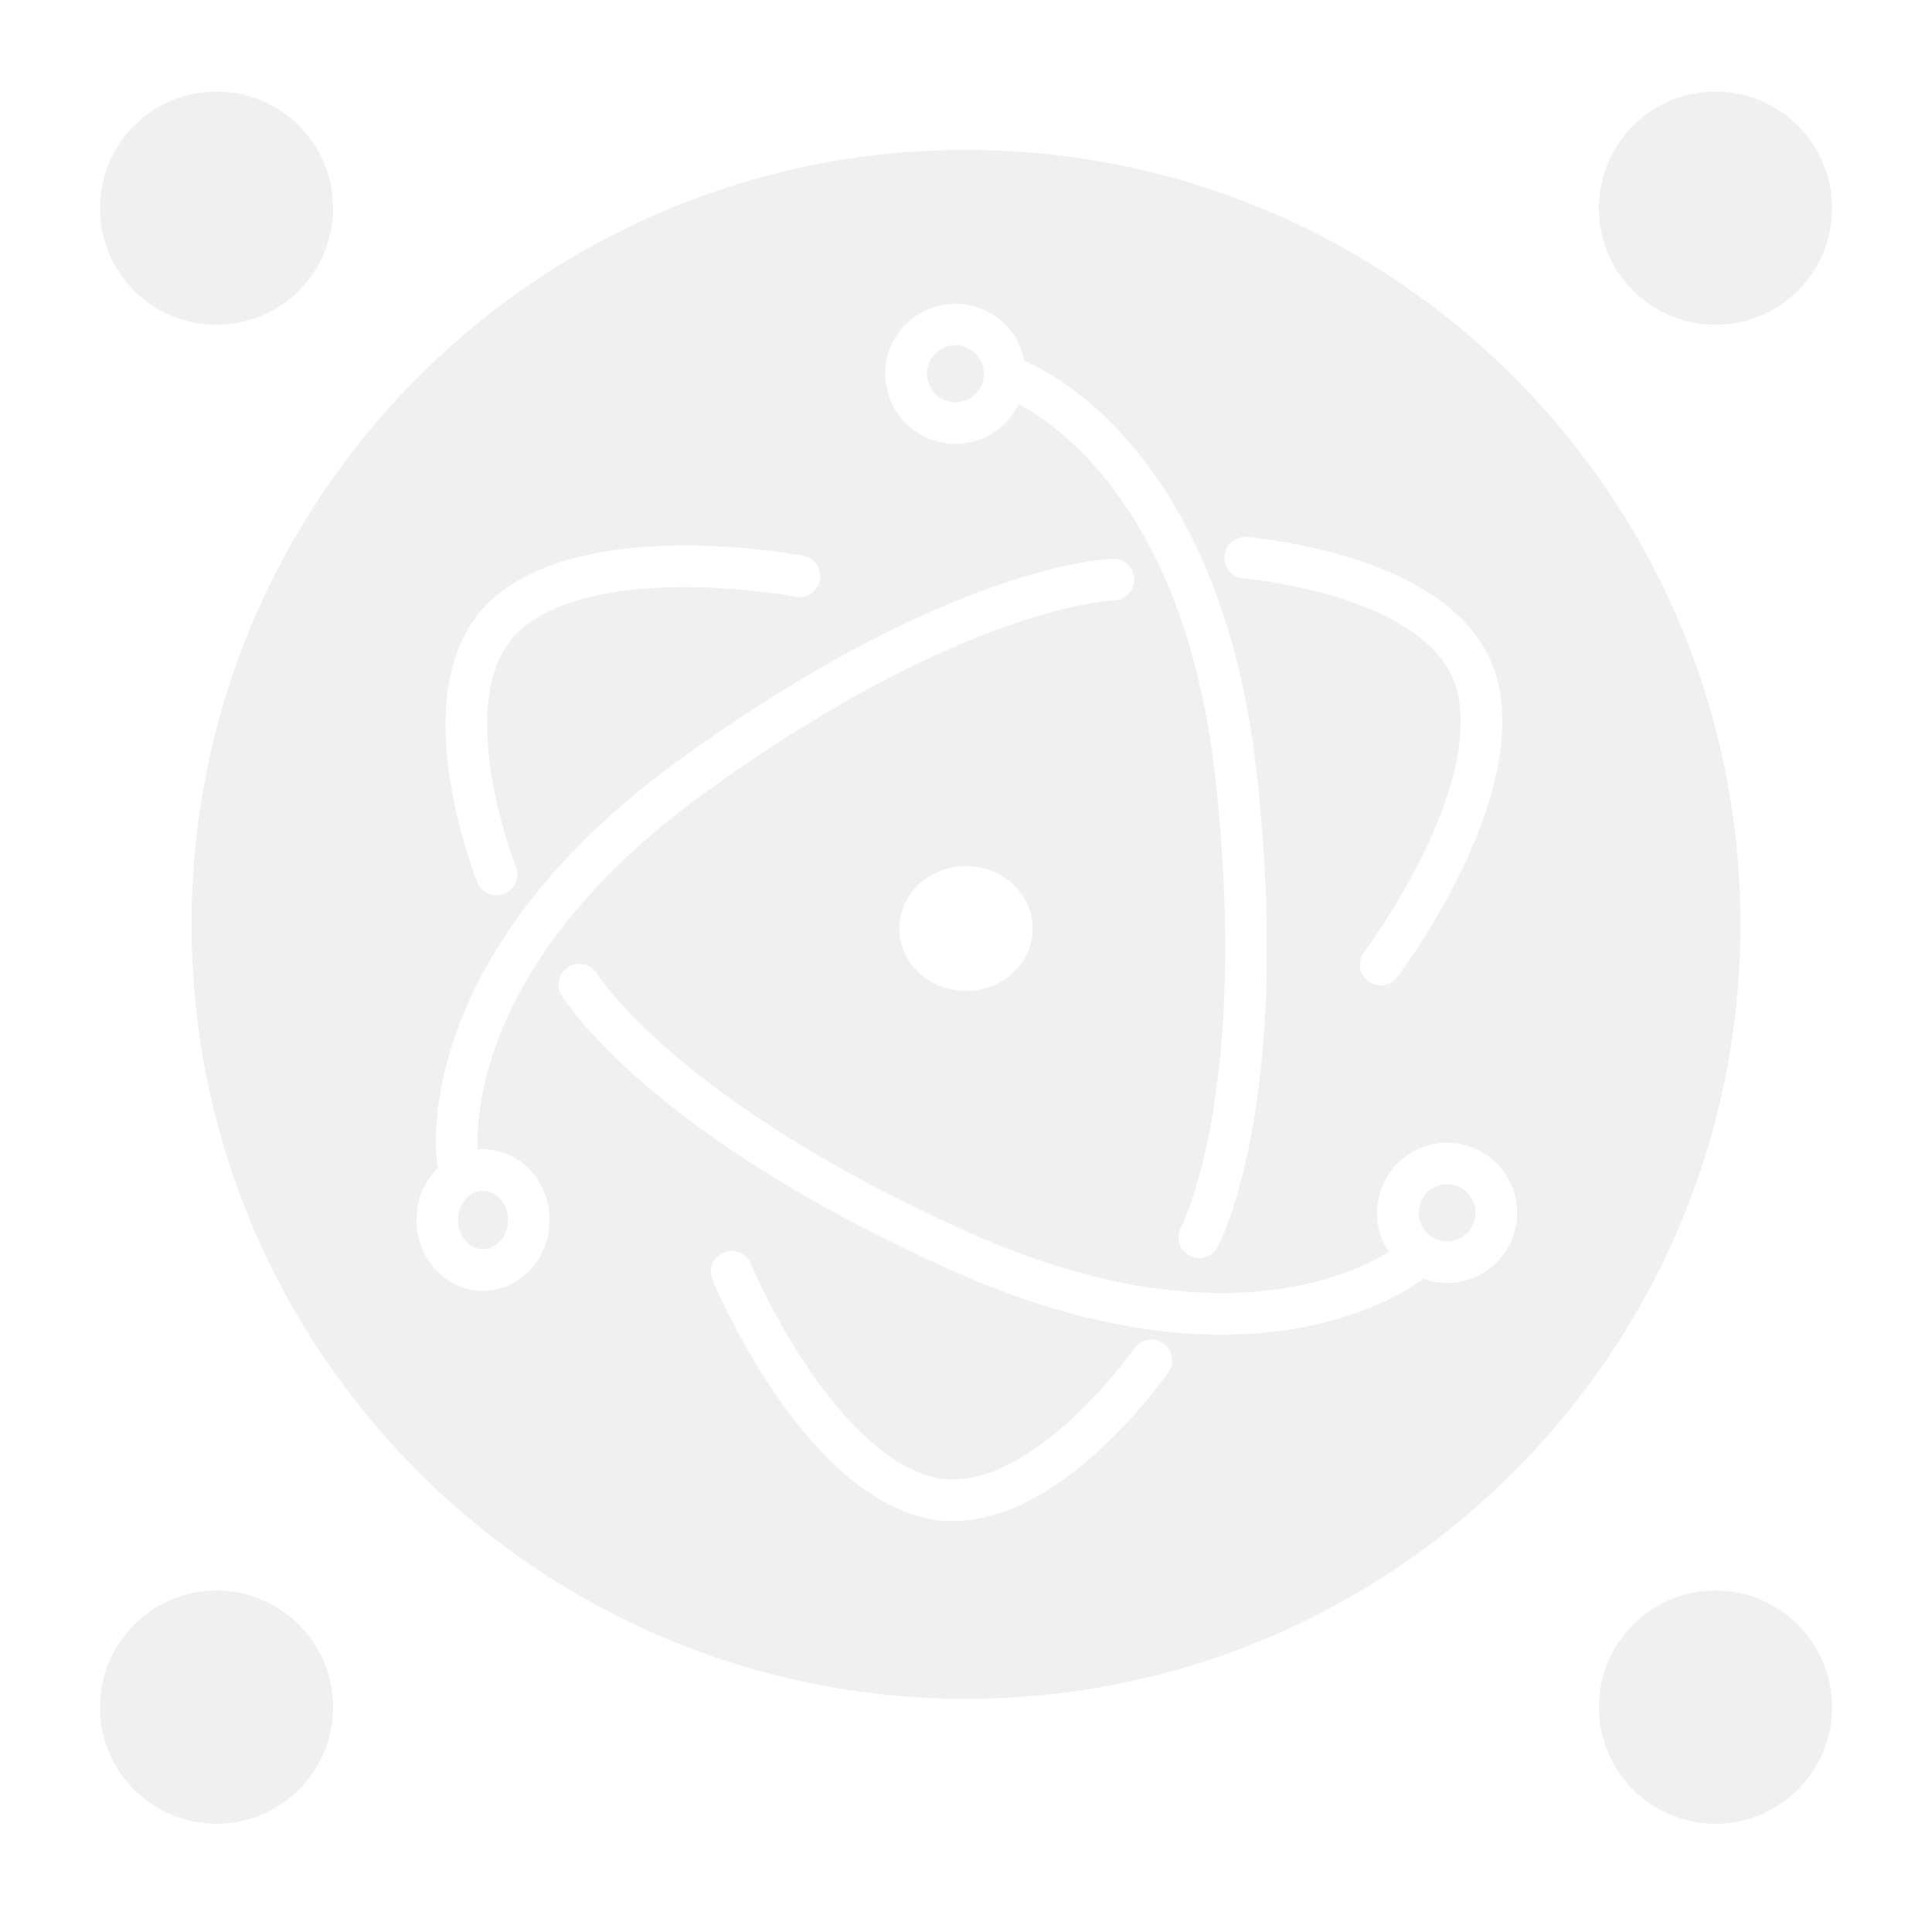
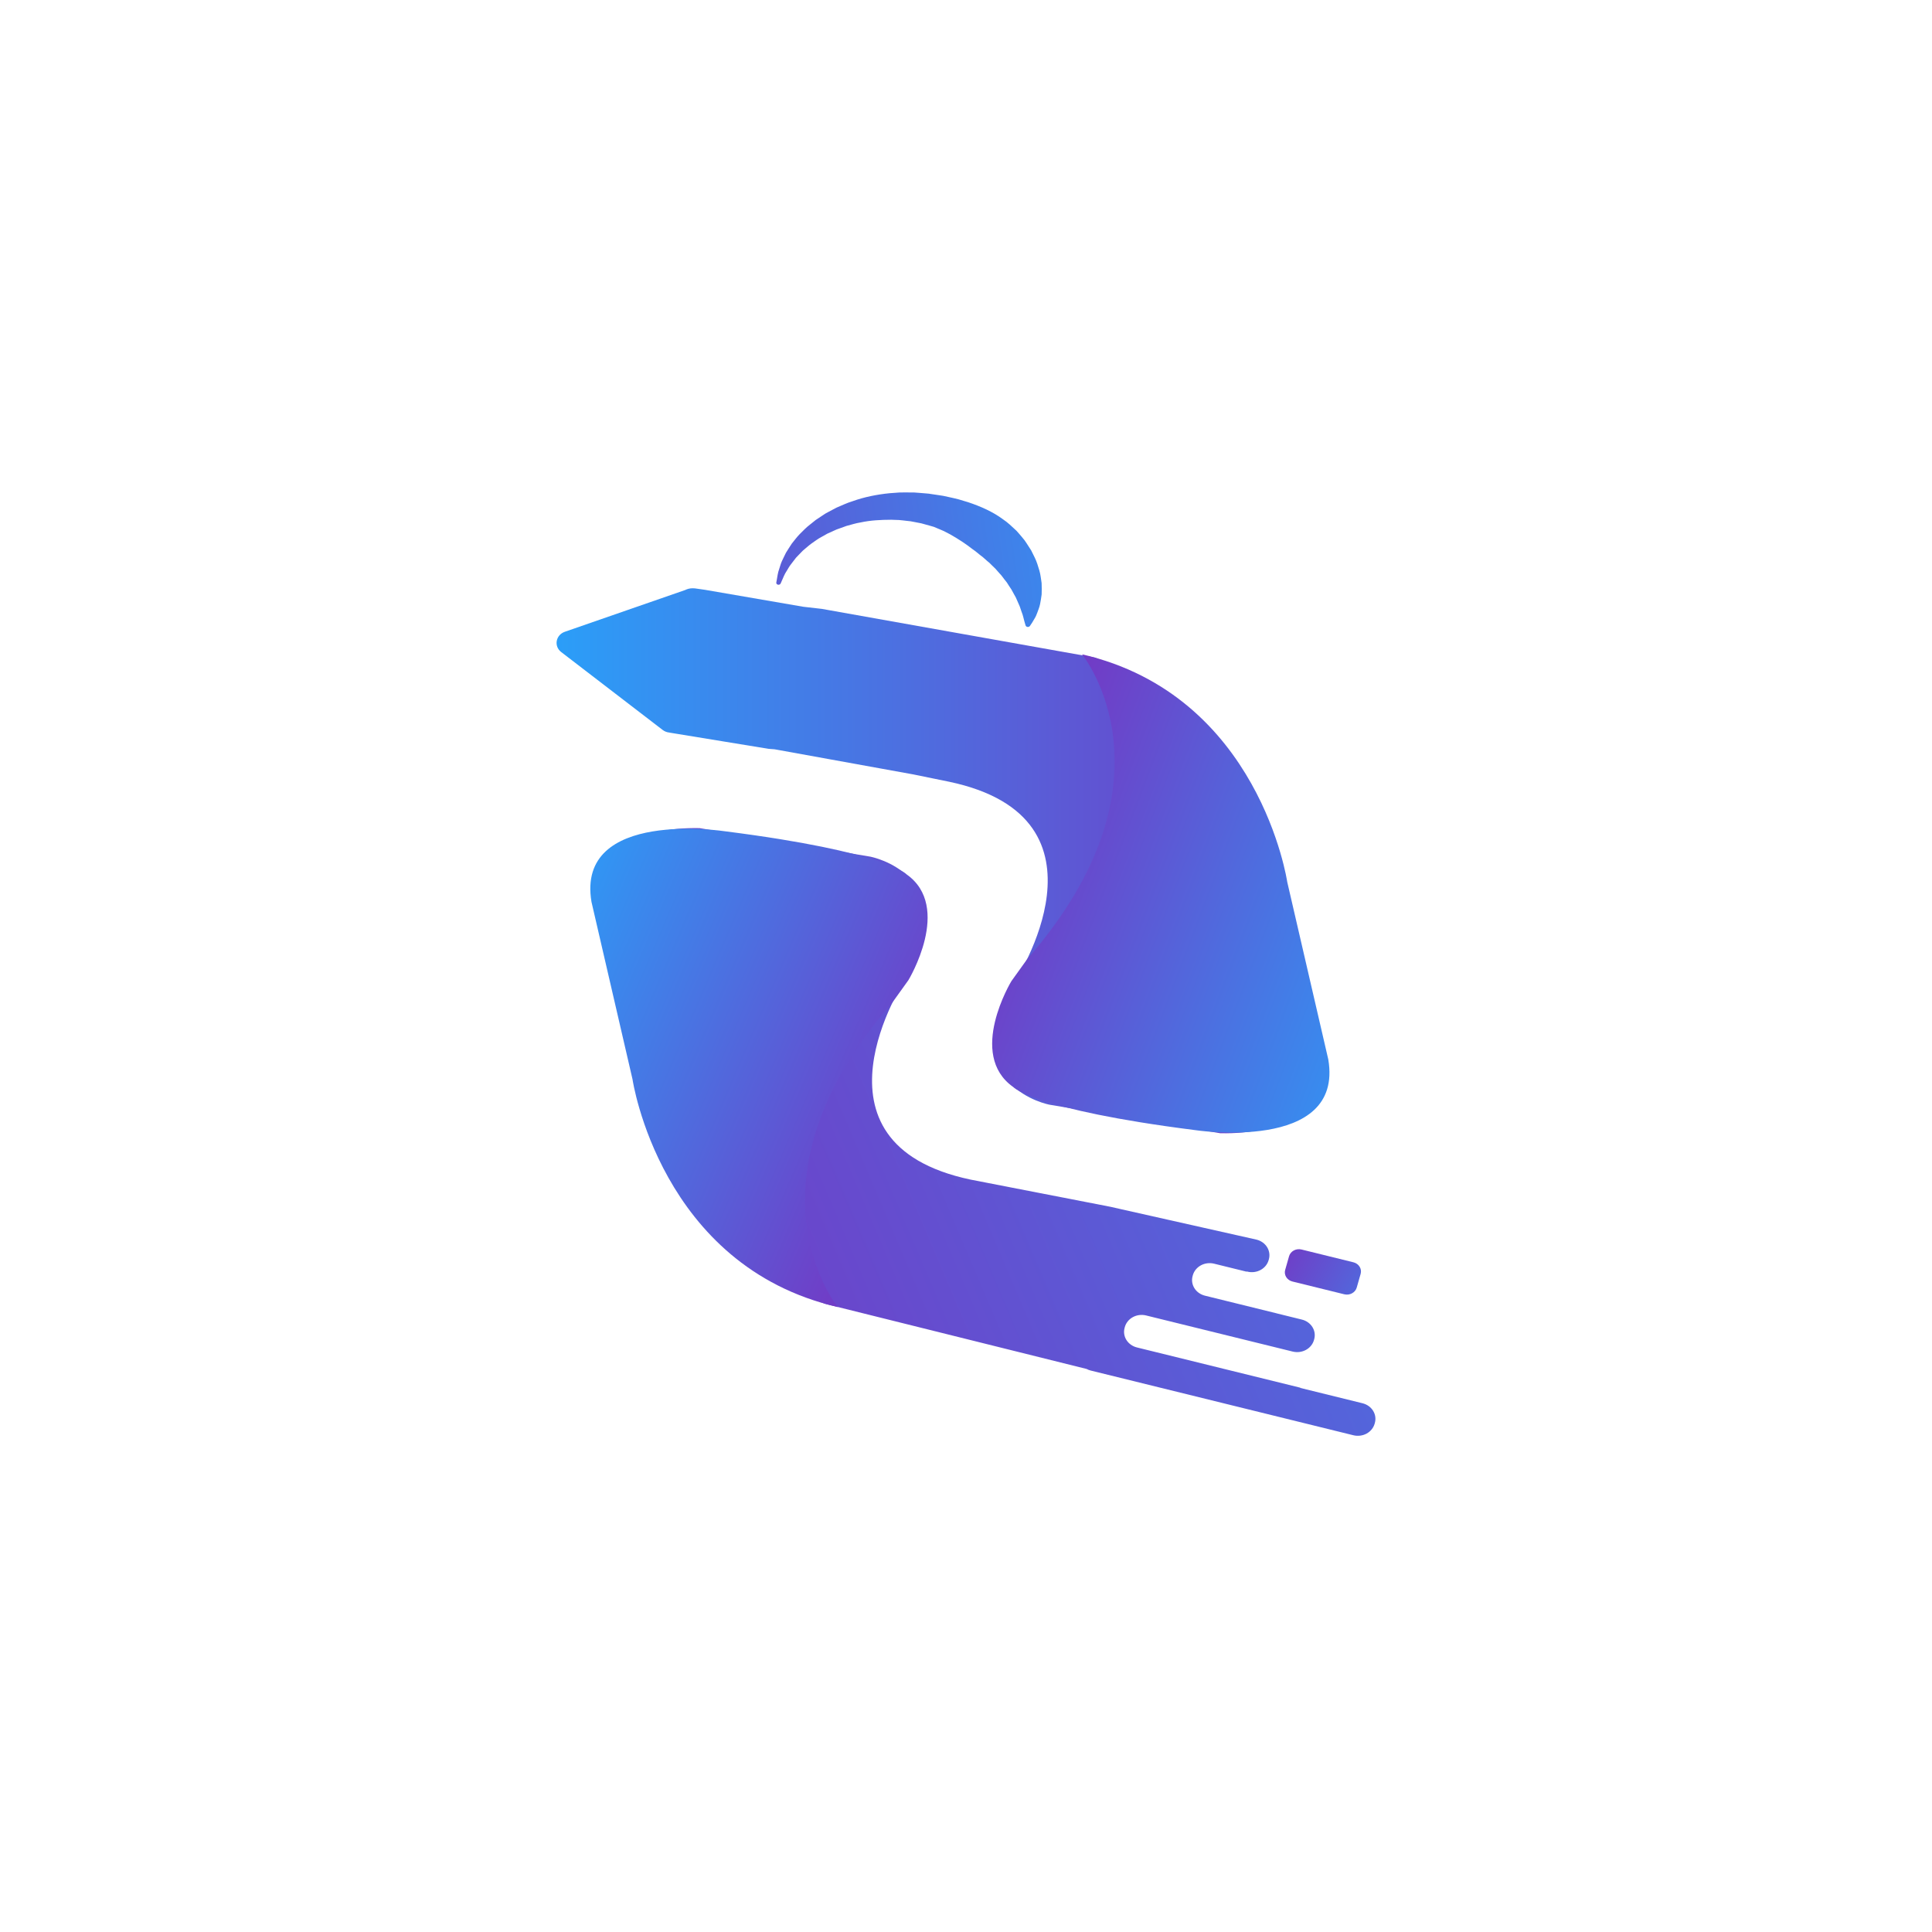
- <svg xmlns="http://www.w3.org/2000/svg" width="232" height="232" viewBox="0 0 232 232" fill="none">
-   <g filter="url(#filter0_b)">
-     <path d="M231.5 1V0.5H231H1H0.5V1V231V231.5H1H231H231.5V231V1ZM40.5 25C40.5 33.008 34.008 39.5 26 39.5C17.992 39.5 11.5 33.008 11.5 25C11.5 16.992 17.992 10.5 26 10.5C34.008 10.5 40.5 16.992 40.5 25ZM220.5 25C220.5 33.008 214.008 39.5 206 39.5C197.992 39.5 191.5 33.008 191.5 25C191.5 16.992 197.992 10.5 206 10.5C214.008 10.5 220.5 16.992 220.5 25ZM40.5 205C40.5 213.008 34.008 219.5 26 219.5C17.992 219.5 11.5 213.008 11.5 205C11.5 196.992 17.992 190.5 26 190.5C34.008 190.5 40.5 196.992 40.5 205ZM220.5 205C220.5 213.008 214.008 219.5 206 219.5C197.992 219.5 191.5 213.008 191.5 205C191.5 196.992 197.992 190.5 206 190.5C214.008 190.5 220.5 196.992 220.5 205ZM209.5 111C209.5 162.639 167.639 204.5 116 204.5C64.361 204.5 22.5 162.639 22.5 111C22.5 59.361 64.361 17.5 116 17.5C167.639 17.5 209.5 59.361 209.5 111Z" fill="white" stroke="white" />
-     <path d="M63.5 146.5C63.5 149.959 60.897 152.5 58 152.5C55.103 152.5 52.5 149.959 52.5 146.5C52.5 143.041 55.103 140.5 58 140.5C60.897 140.5 63.5 143.041 63.5 146.5Z" stroke="white" stroke-width="5" />
-     <path d="M54.986 139.466C54.986 139.466 51.197 116.315 83.187 93.165C115.178 70.014 133.698 69.593 133.698 69.593" stroke="white" stroke-width="5" stroke-linecap="round" />
-     <path d="M178.902 142.686C177.27 139.853 173.652 138.88 170.819 140.512C167.987 142.144 167.014 145.762 168.646 148.595C170.277 151.427 173.896 152.4 176.728 150.768C179.561 149.137 180.534 145.518 178.902 142.686Z" stroke="white" stroke-width="5" />
-     <path d="M169.409 151.555C169.409 151.555 151.24 166.394 115.211 150.232C79.182 134.07 69.572 118.232 69.572 118.232" stroke="white" stroke-width="5" stroke-linecap="round" />
-     <path d="M109.577 41.971C107.966 44.814 108.964 48.426 111.808 50.038C114.651 51.65 118.263 50.651 119.875 47.807C121.487 44.964 120.488 41.352 117.645 39.74C114.801 38.129 111.189 39.127 109.577 41.971Z" stroke="white" stroke-width="5" />
-     <path d="M122.038 45.647C122.038 45.647 144.047 53.767 148.412 93.013C152.778 132.259 144.012 148.579 144.012 148.579" stroke="white" stroke-width="5" stroke-linecap="round" />
-     <path d="M59.633 105C59.633 105 50.437 82.104 61.305 73.362C72.174 64.619 96 69.199 96 69.199" stroke="white" stroke-width="5" stroke-linecap="round" />
-     <path d="M149.532 66.978C149.532 66.978 174.391 68.913 177.477 82.638C180.564 96.363 165.799 115.833 165.799 115.833" stroke="white" stroke-width="5" stroke-linecap="round" />
-     <path d="M138.248 163.363C138.248 163.363 124.023 183.841 110.618 179.573C97.213 175.305 87.866 152.728 87.866 152.728" stroke="white" stroke-width="5" stroke-linecap="round" />
-     <path d="M116 119C120.418 119 124 115.642 124 111.5C124 107.358 120.418 104 116 104C111.582 104 108 107.358 108 111.5C108 115.642 111.582 119 116 119Z" fill="white" />
-   </g>
+ <svg xmlns="http://www.w3.org/2000/svg" width="1024" height="1024" viewBox="0 0 1024 1024" fill="none">
+   <rect width="1024" height="1024" fill="white" />
+   <path d="M373.684 312.618L368.359 311.858C368.173 311.832 367.993 311.846 367.809 311.832C367.559 311.806 367.307 311.794 367.055 311.795C365.687 311.801 364.342 312.121 363.14 312.729L332.057 323.513L299.415 334.839C294.521 336.536 293.44 342.524 297.467 345.616L324.335 366.244L351.202 386.871C352.229 387.665 353.488 388.155 354.818 388.277C354.906 388.292 354.987 388.326 355.077 388.338L407.354 396.897L410.59 397.142L484.065 410.454L503.036 414.332C594.822 433.635 537.826 520.323 537.826 520.323C506.253 576.286 556.333 585.53 556.333 585.53L646.747 600.636C713.818 601.914 699.991 547.793 699.991 547.793L678.919 456.692C656.085 380.188 580.271 348.511 580.271 348.511L439.731 323.459L435.601 322.721L425.734 321.594" fill="url(#paint0_linear_1_228)" />
+   <path d="M722.161 743.753L689.227 735.641L689.206 735.508L602.612 714.176C601.445 713.89 600.351 713.389 599.391 712.707C598.431 712.03 597.624 711.176 597.018 710.208C596.412 709.237 596.017 708.165 595.856 707.052C595.695 705.939 595.771 704.808 596.08 703.723L596.203 703.291C596.512 702.206 597.047 701.188 597.78 700.295C598.512 699.402 599.426 698.653 600.47 698.089C601.513 697.524 602.667 697.157 603.863 697.007C605.06 696.858 606.276 696.929 607.443 697.216L685.167 716.365L685.163 716.355L685.181 716.36C686.348 716.646 687.564 716.718 688.761 716.57C689.957 716.417 691.11 716.05 692.154 715.487C693.198 714.925 694.112 714.171 694.844 713.279C695.576 712.388 696.112 711.372 696.421 710.284L696.543 709.85C696.853 708.767 696.929 707.636 696.768 706.524C696.607 705.411 696.212 704.338 695.606 703.368C694.999 702.397 694.193 701.547 693.233 700.866C692.273 700.186 691.178 699.687 690.012 699.4L676.701 696.121L676.691 696.106L638.653 686.735C637.486 686.447 636.391 685.949 635.431 685.268C634.472 684.587 633.665 683.737 633.059 682.766C632.452 681.795 632.057 680.723 631.896 679.611C631.735 678.498 631.811 677.366 632.121 676.281L632.243 675.85C632.552 674.764 633.088 673.747 633.82 672.854C634.553 671.961 635.467 671.211 636.51 670.647C637.554 670.083 638.707 669.716 639.903 669.566C641.1 669.416 642.316 669.487 643.483 669.775L660.846 674.051L660.671 673.872L661.152 673.99C662.319 674.278 663.536 674.348 664.732 674.199C665.929 674.049 667.082 673.682 668.125 673.118C669.169 672.554 670.083 671.804 670.815 670.911C671.547 670.019 672.083 669.001 672.392 667.916L672.515 667.484C672.824 666.399 672.901 665.267 672.739 664.155C672.578 663.042 672.183 661.97 671.577 660.999C670.97 660.028 670.164 659.178 669.204 658.497C668.245 657.816 667.15 657.318 665.983 657.031L594.233 640.909L588.623 639.633L514.483 625.224C422.696 605.921 479.694 519.233 479.694 519.233C511.267 463.271 461.188 454.027 461.188 454.027L370.774 438.92C303.702 437.642 317.53 491.764 317.53 491.764L338.601 582.864C361.434 659.368 437.249 691.046 437.249 691.046L575.922 725.574C576.6 725.936 577.335 726.227 578.126 726.423L717.331 760.717C718.497 761.003 719.714 761.074 720.91 760.922C722.107 760.774 723.26 760.407 724.304 759.844C725.347 759.277 726.261 758.528 726.994 757.636C727.725 756.744 728.261 755.724 728.571 754.641L728.693 754.207C729.003 753.124 729.079 751.989 728.918 750.878C728.757 749.767 728.362 748.694 727.756 747.721C727.149 746.753 726.343 745.899 725.383 745.217C724.423 744.54 723.328 744.039 722.161 743.753Z" fill="url(#paint1_linear_1_228)" />
+   <path d="M411.456 308.772L411.794 306.856C412.07 305.595 412.166 303.801 413.046 301.396C413.462 300.22 413.773 298.809 414.422 297.436C415.08 296.067 415.764 294.559 416.576 292.968C417.539 291.456 418.533 289.804 419.683 288.107C420.999 286.523 422.258 284.723 423.887 283.072C425.559 281.461 427.184 279.633 429.249 278.09C430.25 277.285 431.256 276.446 432.319 275.629L435.741 273.345L437.51 272.184L439.408 271.15C440.694 270.47 441.989 269.757 443.331 269.079C446.112 267.93 448.9 266.536 451.966 265.625C457.971 263.465 464.605 262.107 471.456 261.419L476.644 261.039C478.383 260.965 480.128 261.021 481.886 261.013L484.526 261.031C485.403 261.071 486.276 261.16 487.154 261.224L489.79 261.44L491.112 261.551L491.774 261.608L492.104 261.636L492.27 261.651L492.352 261.659C492.566 261.698 491.988 261.584 492.855 261.746L497.511 262.435C498.301 262.559 499.032 262.645 499.867 262.799L502.606 263.39C504.417 263.799 506.315 264.185 508.062 264.656L513.124 266.18C519.773 268.39 526.213 271.248 531.47 275.142C534.218 276.957 536.47 279.201 538.728 281.296C539.786 282.408 540.724 283.589 541.695 284.711L543.086 286.419L544.289 288.21C545.071 289.37 545.827 290.546 546.553 291.736C547.192 292.945 547.763 294.159 548.34 295.334C549.516 297.671 550.198 300.106 550.883 302.372C551.548 304.648 551.74 306.939 552.077 309.018C552.173 311.158 552.162 313.172 552.096 315.028C551.888 316.906 551.547 318.639 551.258 320.205C550.944 321.773 550.34 323.187 549.901 324.434C549.45 325.684 549.005 326.77 548.435 327.684C548.011 328.462 547.558 329.225 547.078 329.974C546.696 330.596 546.291 331.207 545.863 331.803C545.491 332.305 544.713 332.455 544.125 332.137C543.867 332.003 543.675 331.781 543.585 331.518L543.55 331.409C543.55 331.409 543.318 330.694 542.973 329.422C542.564 328.145 542.322 326.341 541.413 324.137C540.972 323.04 540.737 321.852 540.137 320.601L538.397 316.655C537.588 315.307 536.898 313.886 536.075 312.448L534.644 310.296C534.134 309.578 533.792 308.807 533.159 308.102C531.949 306.686 531.052 305.128 529.609 303.731L527.687 301.524C526.928 300.835 526.208 300.12 525.491 299.393L524.407 298.304C523.997 297.965 523.57 297.637 523.175 297.287L520.783 295.168C518.969 293.895 517.436 292.355 515.499 291.093C511.942 288.291 507.909 285.652 503.502 283.162L500.077 281.404C498.942 280.869 497.843 280.477 496.709 279.981L495.008 279.254C494.337 279.035 493.533 278.836 492.802 278.624L488.306 277.378L484.687 276.679C484.013 276.552 483.337 276.399 482.657 276.291L480.606 276.064C479.237 275.926 477.863 275.714 476.489 275.622L472.362 275.478C466.889 275.494 461.374 275.767 456.218 276.888C453.571 277.276 451.154 278.13 448.66 278.75L445.136 280.024L443.384 280.645L441.739 281.389L438.49 282.861L435.512 284.538C433.474 285.577 431.836 286.915 430.098 288.08C428.417 289.292 427.027 290.644 425.541 291.836C424.228 293.137 423.044 294.433 421.873 295.635L419.072 299.287C418.185 300.421 417.661 301.533 417.015 302.519C415.705 304.437 415.101 306.316 414.543 307.464L413.745 309.279C413.515 309.801 412.832 310.067 412.218 309.872C411.678 309.7 411.374 309.235 411.456 308.772Z" fill="url(#paint2_linear_1_228)" />
+   <path d="M573.494 346.799C573.494 346.799 627.648 413.09 544.361 508.453L536.048 520.045C536.048 520.045 512.492 558.851 537.037 576.142C537.037 576.142 547.496 588.044 633.057 598.937C633.057 598.937 712.413 611.241 704.02 561.524L682.268 467.483C682.27 467.485 667.699 368.526 573.494 346.799Z" fill="url(#paint3_linear_1_228)" />
+   <path d="M444.026 692.757C444.026 692.757 389.872 626.467 473.159 531.103L481.472 519.511C481.472 519.511 505.028 480.705 480.483 463.415C480.483 463.415 470.024 451.512 384.463 440.619C384.463 440.619 305.107 428.315 313.5 478.032L335.252 572.072C335.25 572.071 349.821 671.031 444.026 692.757Z" fill="url(#paint4_linear_1_228)" />
+   <path d="M712.5 685.999L685.002 679.224C684.317 679.056 683.674 678.763 683.11 678.363C682.547 677.963 682.073 677.464 681.717 676.894C681.36 676.323 681.128 675.694 681.034 675.04C680.939 674.387 680.984 673.722 681.166 673.085L683.232 665.831C683.413 665.194 683.728 664.596 684.158 664.071C684.587 663.547 685.124 663.107 685.738 662.775C686.35 662.444 687.028 662.228 687.73 662.14C688.433 662.052 689.148 662.094 689.833 662.263L717.33 669.038C718.016 669.207 718.659 669.499 719.223 669.899C719.787 670.299 720.26 670.798 720.616 671.368C720.972 671.938 721.205 672.568 721.299 673.222C721.394 673.875 721.349 674.539 721.167 675.177L719.101 682.431C718.92 683.068 718.605 683.666 718.175 684.19C717.746 684.715 717.209 685.155 716.596 685.487C715.982 685.818 715.305 686.034 714.603 686.122C713.9 686.21 713.185 686.168 712.5 685.999Z" fill="url(#paint5_linear_1_228)" />
  <defs>
-     <filter id="filter0_b" x="-4" y="-4" width="240" height="240" filterUnits="userSpaceOnUse" color-interpolation-filters="sRGB">
-       <feFlood flood-opacity="0" result="BackgroundImageFix" />
-       <feGaussianBlur in="BackgroundImage" stdDeviation="2" />
-       <feComposite in2="SourceAlpha" operator="in" result="effect1_backgroundBlur" />
-       <feBlend mode="normal" in="SourceGraphic" in2="effect1_backgroundBlur" result="shape" />
-     </filter>
+     <linearGradient id="paint0_linear_1_228" x1="295" y1="456.229" x2="701.169" y2="456.229" gradientUnits="userSpaceOnUse">
+       <stop stop-color="#2B9EF8" />
+       <stop offset="1" stop-color="#7536C3" />
+     </linearGradient>
+     <linearGradient id="paint1_linear_1_228" x1="1074.8" y1="402.246" x2="309.542" y2="727.629" gradientUnits="userSpaceOnUse">
+       <stop stop-color="#2B9EF8" />
+       <stop offset="1" stop-color="#7536C3" />
+     </linearGradient>
+     <linearGradient id="paint2_linear_1_228" x1="631.682" y1="282.138" x2="288.75" y2="329.377" gradientUnits="userSpaceOnUse">
+       <stop stop-color="#2B9EF8" />
+       <stop offset="1" stop-color="#7536C3" />
+     </linearGradient>
+     <linearGradient id="paint3_linear_1_228" x1="769.659" y1="532.445" x2="526.911" y2="440.494" gradientUnits="userSpaceOnUse">
+       <stop stop-color="#2B9EF8" />
+       <stop offset="1" stop-color="#7536C3" />
+     </linearGradient>
+     <linearGradient id="paint4_linear_1_228" x1="271.519" y1="507.03" x2="495.657" y2="603.434" gradientUnits="userSpaceOnUse">
+       <stop stop-color="#2B9EF8" />
+       <stop offset="1" stop-color="#7536C3" />
+     </linearGradient>
+     <linearGradient id="paint5_linear_1_228" x1="758.416" y1="737.997" x2="660.485" y2="683.732" gradientUnits="userSpaceOnUse">
+       <stop stop-color="#2B9EF8" />
+       <stop offset="1" stop-color="#7536C3" />
+     </linearGradient>
  </defs>
</svg>
